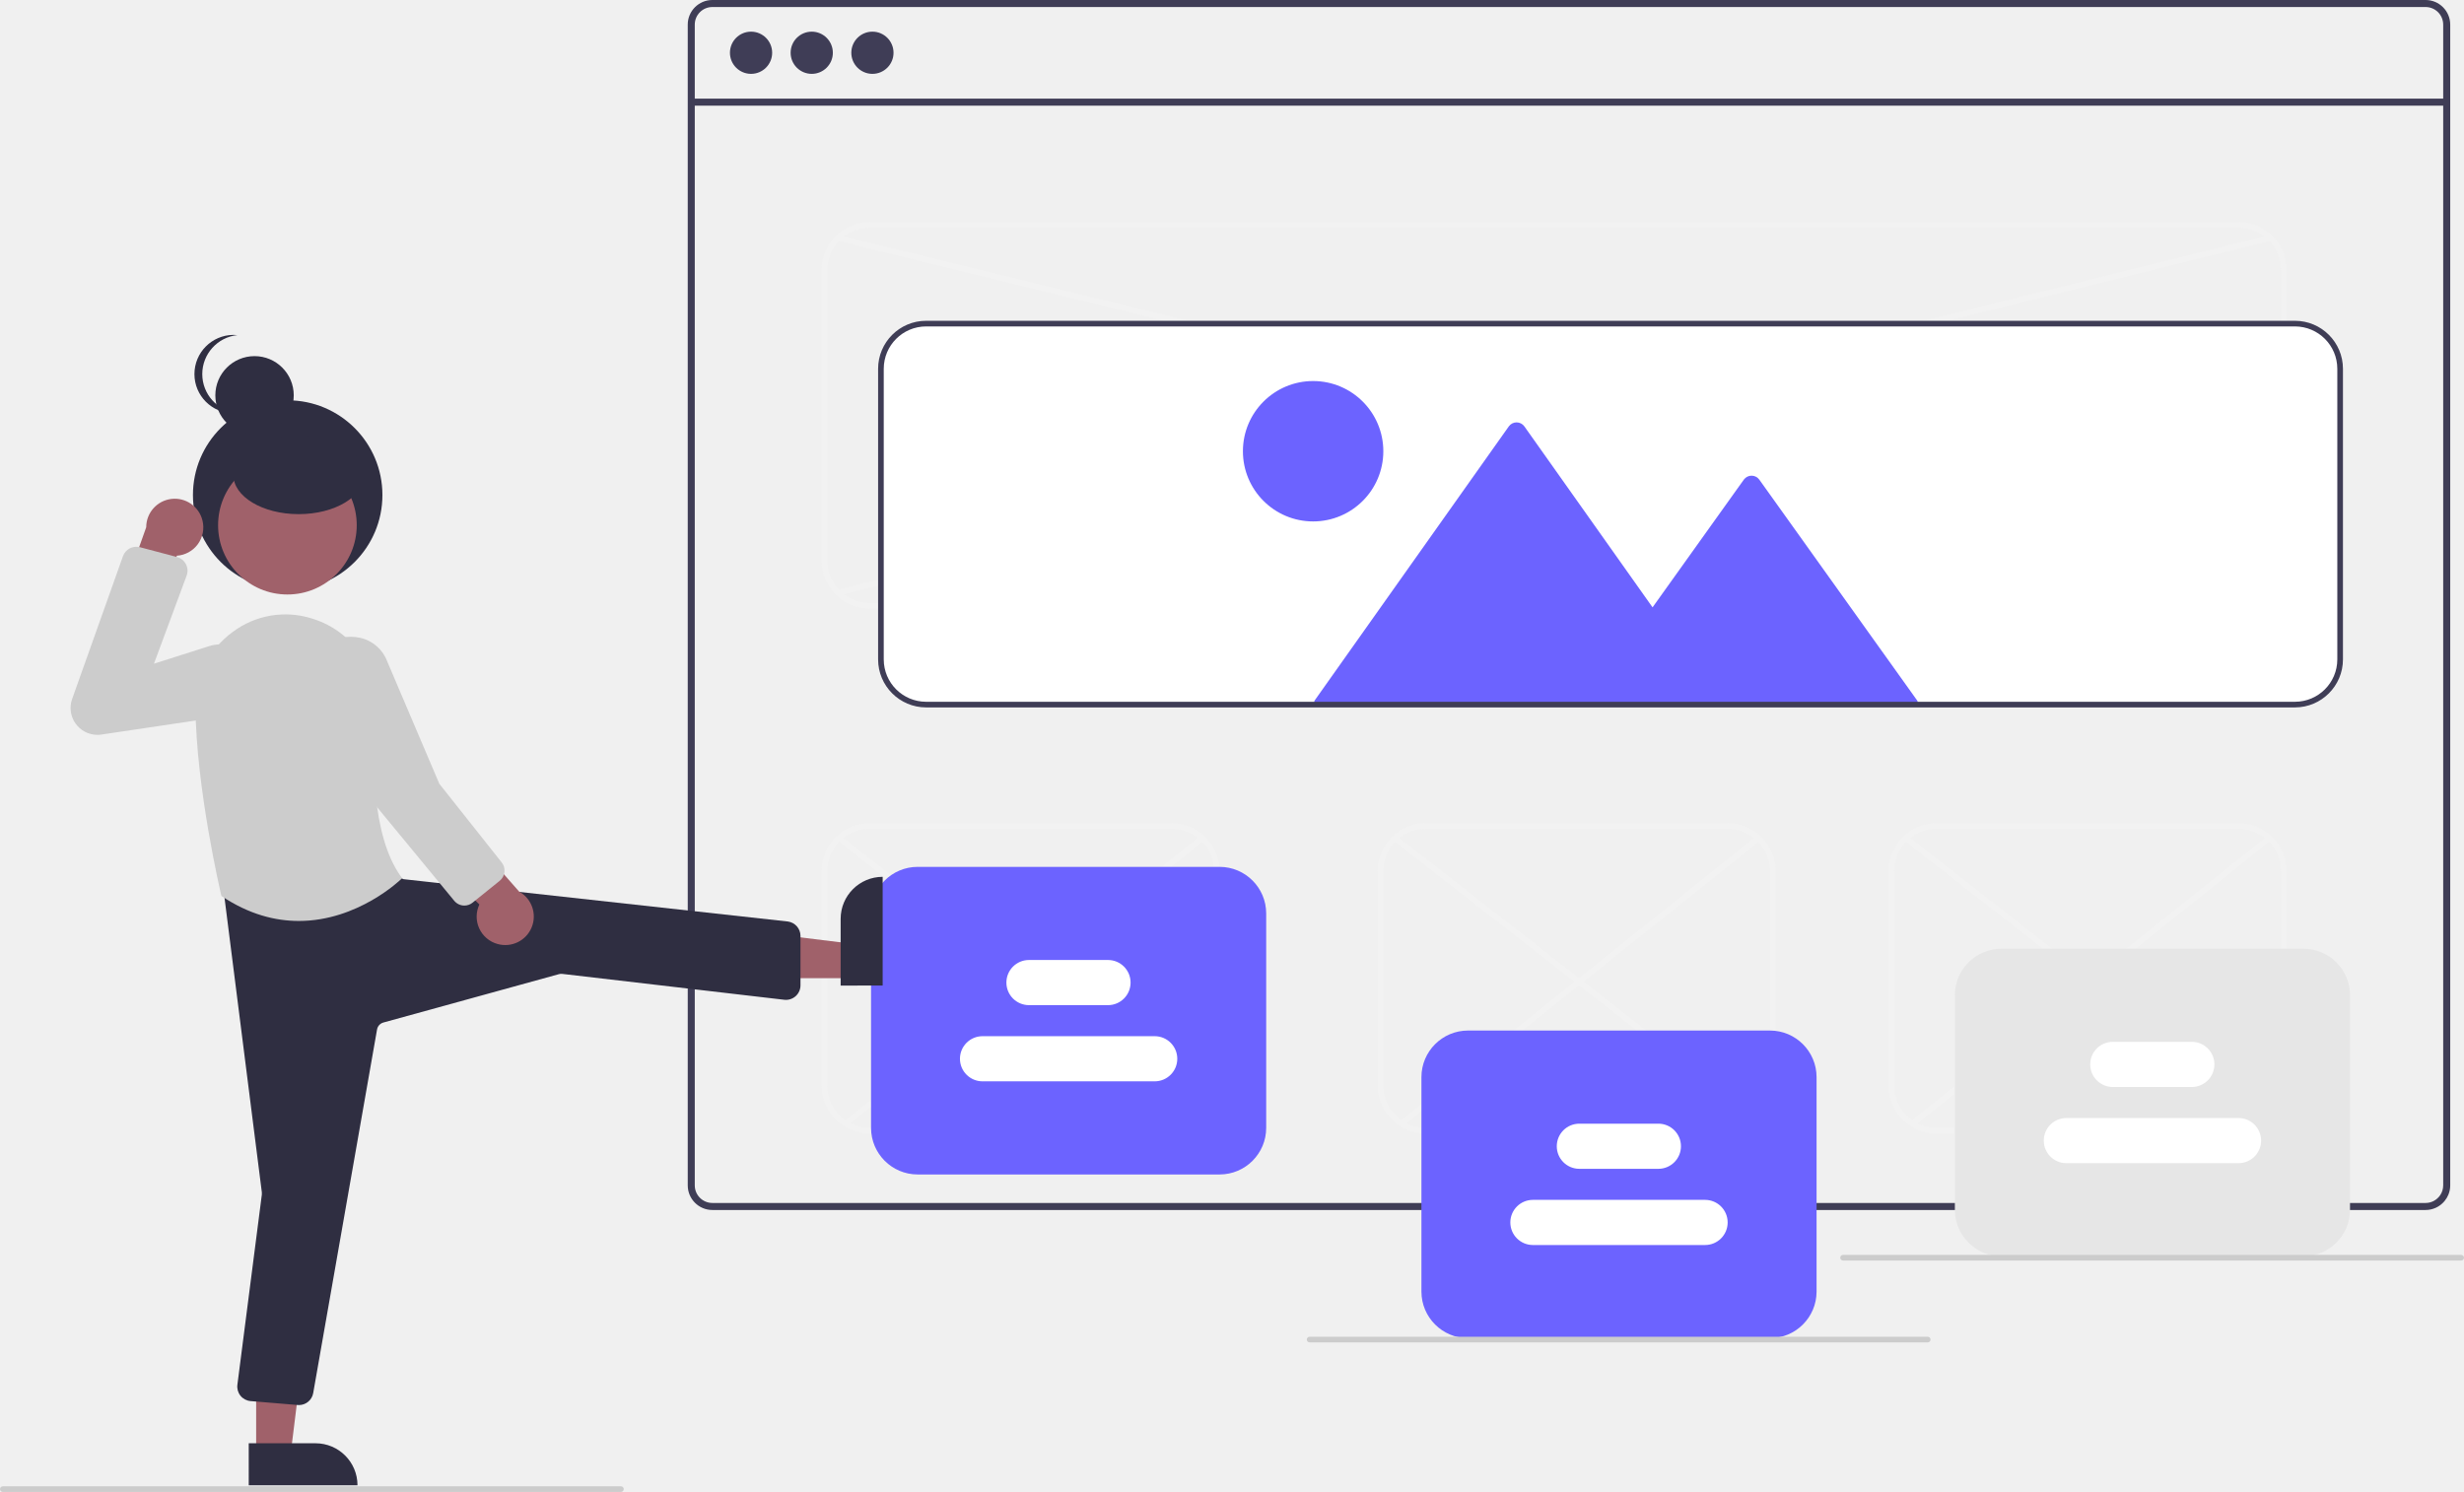
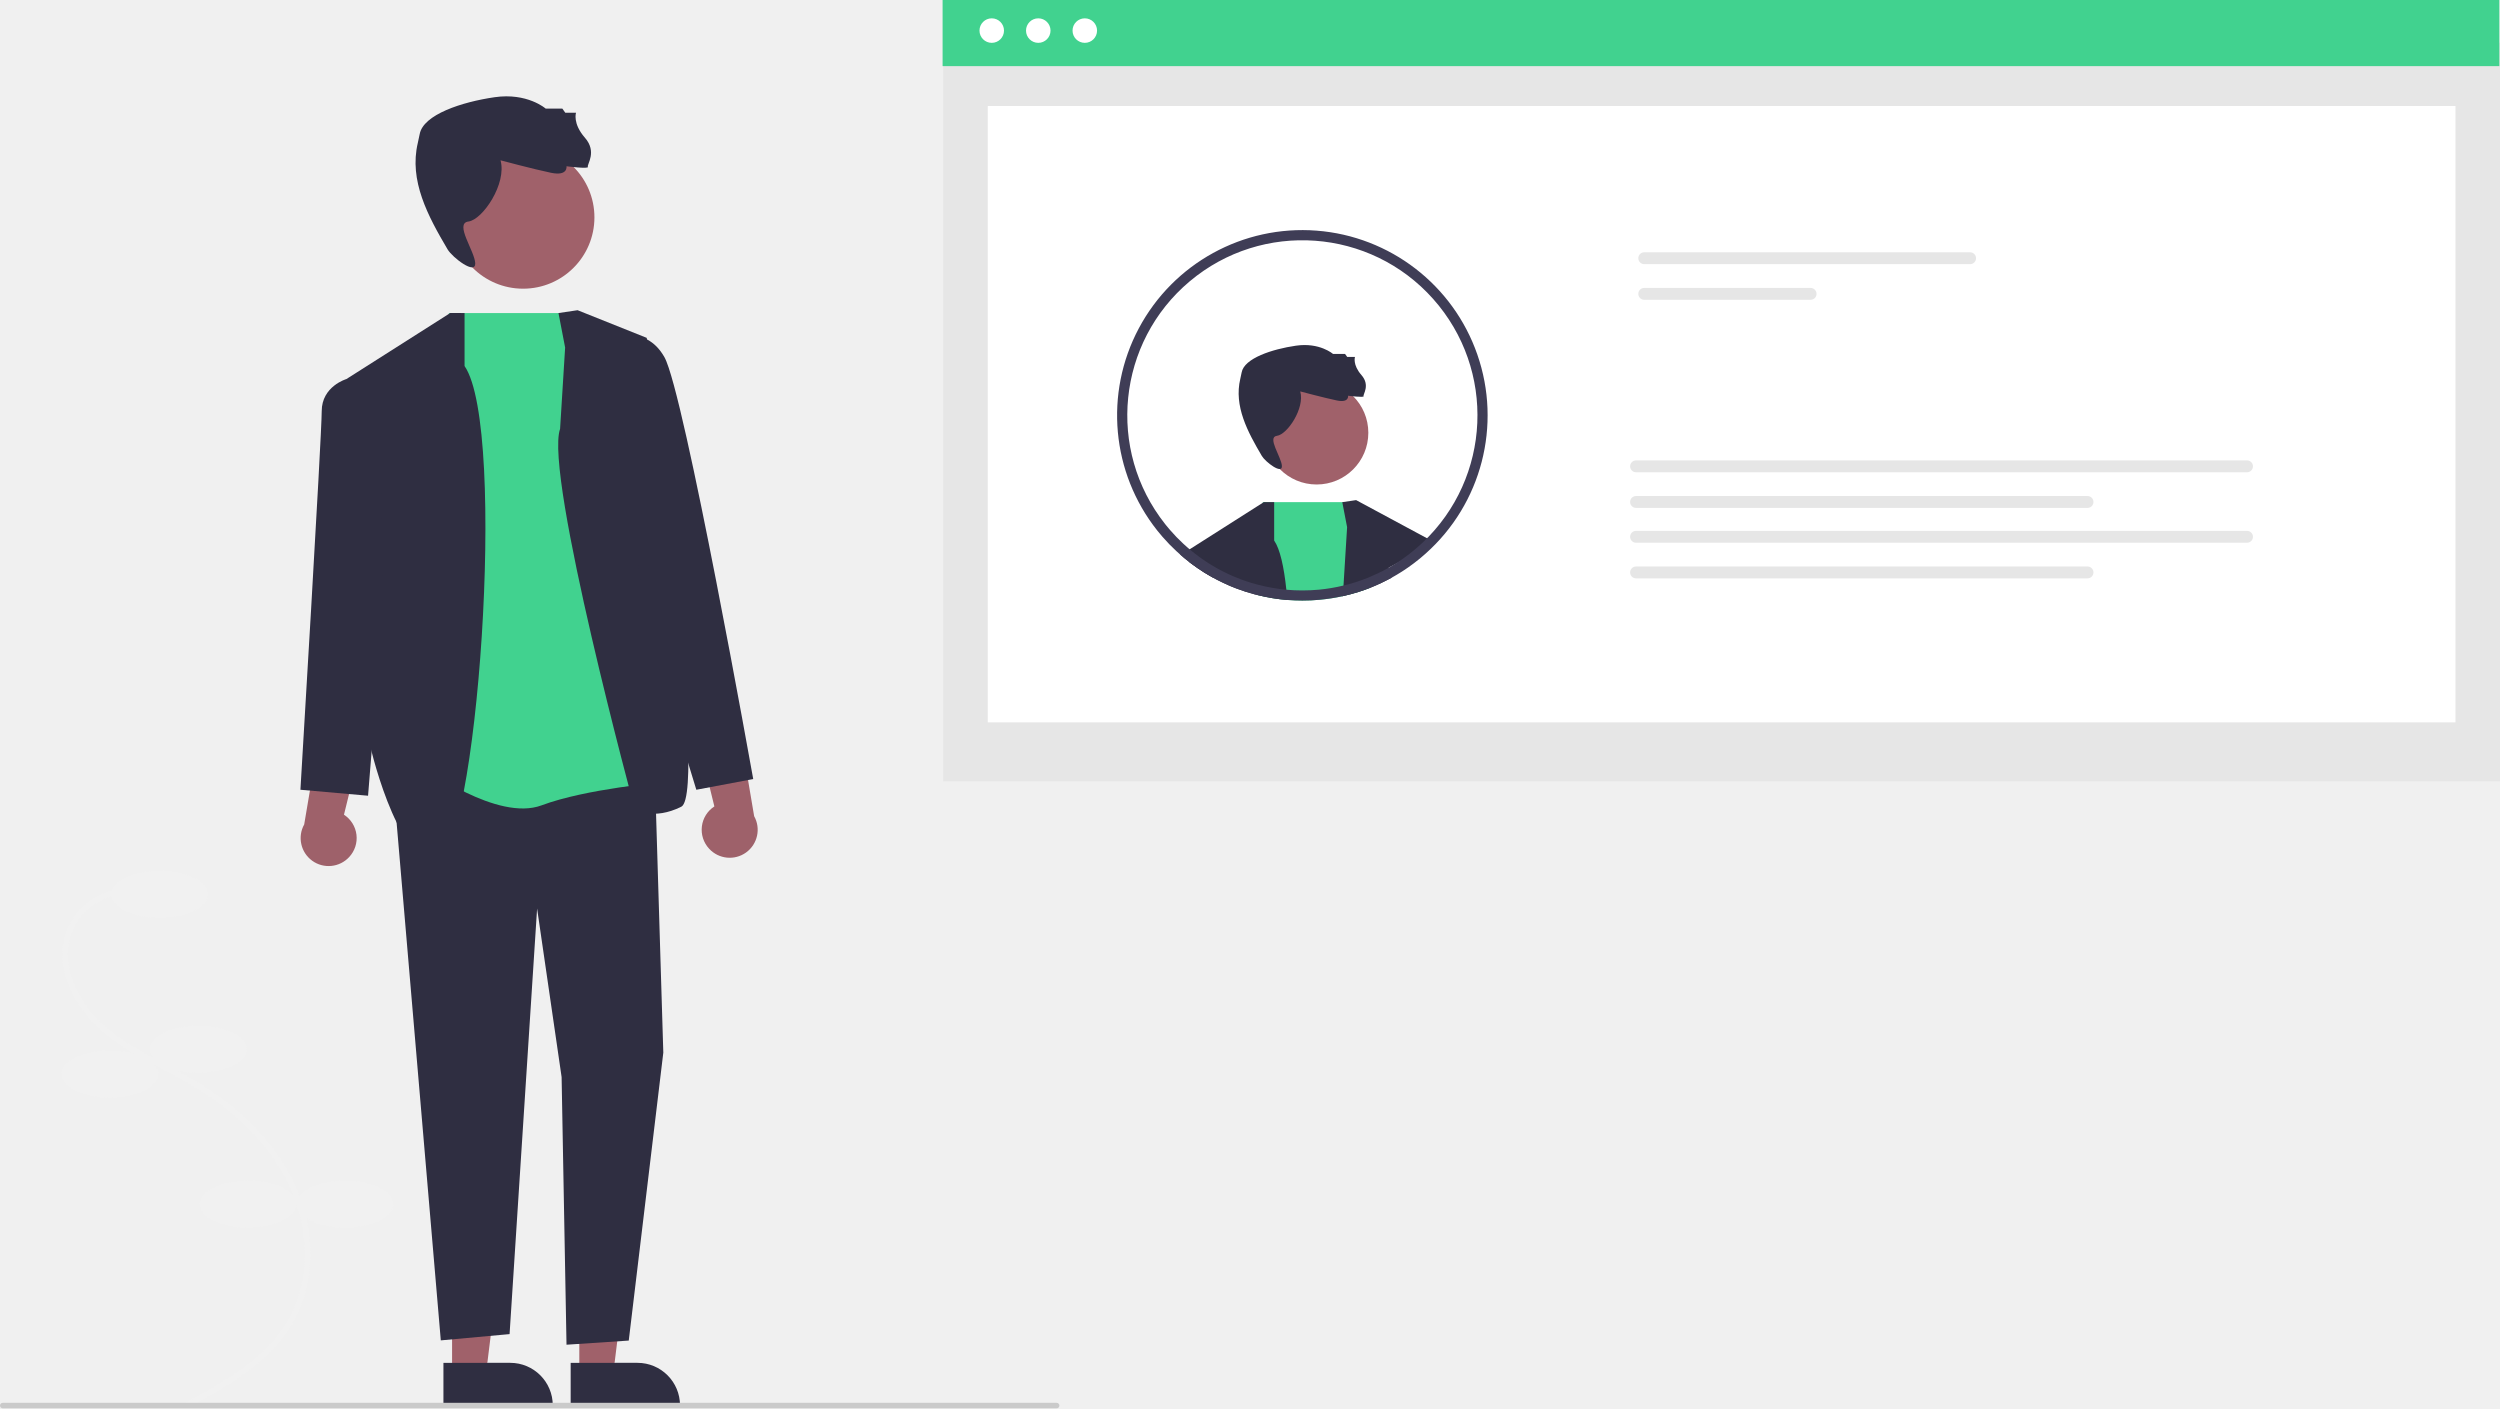
- <svg xmlns="http://www.w3.org/2000/svg" data-name="Layer 1" width="873" height="528.671" viewBox="0 0 873 528.671">
-   <path d="M1022.889,185.664h-607a8.728,8.728,0,0,0-8.72,8.72V605.704a8.728,8.728,0,0,0,8.72,8.72h607a8.712,8.712,0,0,0,6.63-3.06,2.045,2.045,0,0,0,.19-.24,8.167,8.167,0,0,0,1.25-2.11,8.507,8.507,0,0,0,.66-3.31V194.384A8.73,8.73,0,0,0,1022.889,185.664Zm6.24,420.04a6.175,6.175,0,0,1-1.03,3.42,6.446,6.446,0,0,1-2.36,2.12,6.184,6.184,0,0,1-2.85.69h-607a6.238,6.238,0,0,1-6.23-6.23V194.384a6.238,6.238,0,0,1,6.23-6.23h607a6.239,6.239,0,0,1,6.24,6.23Z" transform="translate(-163.5 -185.6643)" fill="#3f3d56" />
-   <rect x="244.911" y="34.949" width="621.957" height="2.493" fill="#3f3d56" />
-   <circle cx="266.1" cy="18.696" r="7.478" fill="#3f3d56" />
-   <circle cx="287.601" cy="18.696" r="7.478" fill="#3f3d56" />
-   <circle cx="309.101" cy="18.696" r="7.478" fill="#3f3d56" />
-   <path d="M956.614,401.336h-485a17.019,17.019,0,0,1-17-17v-103a17.019,17.019,0,0,1,17-17h485a17.019,17.019,0,0,1,17,17v103A17.019,17.019,0,0,1,956.614,401.336Zm-485-135a15.017,15.017,0,0,0-15,15v103a15.017,15.017,0,0,0,15,15h485a15.017,15.017,0,0,0,15-15v-103a15.017,15.017,0,0,0-15-15Z" transform="translate(-163.5 -185.6643)" fill="#f2f2f2" />
-   <path d="M578.614,587.336h-107a17.019,17.019,0,0,1-17-17v-76a17.019,17.019,0,0,1,17-17h107a17.019,17.019,0,0,1,17,17v76A17.019,17.019,0,0,1,578.614,587.336Zm-107-108a15.017,15.017,0,0,0-15,15v76a15.017,15.017,0,0,0,15,15h107a15.017,15.017,0,0,0,15-15v-76a15.017,15.017,0,0,0-15-15Z" transform="translate(-163.5 -185.6643)" fill="#f2f2f2" />
-   <path d="M956.614,587.336h-107a17.019,17.019,0,0,1-17-17v-76a17.019,17.019,0,0,1,17-17h107a17.019,17.019,0,0,1,17,17v76A17.019,17.019,0,0,1,956.614,587.336Zm-107-108a15.017,15.017,0,0,0-15,15v76a15.017,15.017,0,0,0,15,15h107a15.017,15.017,0,0,0,15-15v-76a15.017,15.017,0,0,0-15-15Z" transform="translate(-163.5 -185.6643)" fill="#f2f2f2" />
-   <path d="M775.614,587.336h-107a17.019,17.019,0,0,1-17-17v-76a17.019,17.019,0,0,1,17-17h107a17.019,17.019,0,0,1,17,17v76A17.019,17.019,0,0,1,775.614,587.336Zm-107-108a15.017,15.017,0,0,0-15,15v76a15.017,15.017,0,0,0,15,15h107a15.017,15.017,0,0,0,15-15v-76a15.017,15.017,0,0,0-15-15Z" transform="translate(-163.5 -185.6643)" fill="#f2f2f2" />
-   <rect x="715.471" y="68.968" width="2" height="527.397" transform="translate(59.56218 763.8853) rotate(-76.25179)" fill="#f2f2f2" />
-   <rect x="452.663" y="331.836" width="522.902" height="2" transform="translate(-222.582 -4.17702) rotate(-13.91411)" fill="#f2f2f2" />
-   <path d="M976.614,435.835h-485a16.519,16.519,0,0,1-16.5-16.5v-103a16.519,16.519,0,0,1,16.5-16.5h485a16.519,16.519,0,0,1,16.5,16.5v103A16.519,16.519,0,0,1,976.614,435.835Z" transform="translate(-163.5 -185.6643)" fill="#fff" />
-   <rect x="720.783" y="451.355" width="2" height="162.548" transform="matrix(0.61507, -0.78848, 0.78848, 0.61507, -305.626, 588.4719)" fill="#f2f2f2" />
-   <rect x="642.283" y="532.238" width="161.993" height="2" transform="translate(-338.114 383.1165) rotate(-38.66636)" fill="#f2f2f2" />
-   <rect x="523.783" y="451.355" width="2" height="162.548" transform="matrix(0.61507, -0.78848, 0.78848, 0.61507, -381.4581, 433.1421)" fill="#f2f2f2" />
-   <rect x="445.283" y="532.238" width="161.993" height="2" transform="translate(-381.2969 260.034) rotate(-38.66636)" fill="#f2f2f2" />
-   <rect x="901.783" y="451.355" width="2" height="162.548" transform="matrix(0.61507, -0.78848, 0.78848, 0.61507, -235.9528, 731.186)" fill="#f2f2f2" />
-   <rect x="823.283" y="532.238" width="161.993" height="2" transform="translate(-298.4384 496.2024) rotate(-38.66636)" fill="#f2f2f2" />
-   <path d="M790.614,659.836h-107a16.519,16.519,0,0,1-16.5-16.5v-76a16.519,16.519,0,0,1,16.5-16.5h107a16.519,16.519,0,0,1,16.5,16.5v76A16.519,16.519,0,0,1,790.614,659.836Z" transform="translate(-163.5 -185.6643)" fill="#6c63ff" />
-   <path d="M846.5,661.336h-219a1,1,0,0,1,0-2h219a1,1,0,0,1,0,2Z" transform="translate(-163.5 -185.6643)" fill="#ccc" />
-   <path d="M383.5,714.336h-219a1,1,0,0,1,0-2h219a1,1,0,0,1,0,2Z" transform="translate(-163.5 -185.6643)" fill="#ccc" />
-   <path d="M751.067,599.836h-28a8,8,0,0,1,0-16h28a8,8,0,0,1,0,16Z" transform="translate(-163.5 -185.6643)" fill="#fff" />
-   <path d="M767.614,626.836h-61a8,8,0,0,1,0-16h61a8,8,0,0,1,0,16Z" transform="translate(-163.5 -185.6643)" fill="#fff" />
-   <path d="M595.614,601.836h-107a16.519,16.519,0,0,1-16.5-16.5v-76a16.519,16.519,0,0,1,16.5-16.5h107a16.519,16.519,0,0,1,16.5,16.5v76A16.519,16.519,0,0,1,595.614,601.836Z" transform="translate(-163.5 -185.6643)" fill="#6c63ff" />
-   <path d="M556.067,541.836h-28a8,8,0,0,1,0-16h28a8,8,0,0,1,0,16Z" transform="translate(-163.5 -185.6643)" fill="#fff" />
-   <path d="M572.614,568.836h-61a8,8,0,1,1,0-16h61a8,8,0,0,1,0,16Z" transform="translate(-163.5 -185.6643)" fill="#fff" />
-   <path d="M979.614,630.836h-107a16.519,16.519,0,0,1-16.5-16.5v-76a16.519,16.519,0,0,1,16.5-16.5h107a16.519,16.519,0,0,1,16.5,16.5v76A16.519,16.519,0,0,1,979.614,630.836Z" transform="translate(-163.5 -185.6643)" fill="#e6e6e6" />
-   <path d="M940.067,570.836h-28a8,8,0,0,1,0-16h28a8,8,0,0,1,0,16Z" transform="translate(-163.5 -185.6643)" fill="#fff" />
-   <path d="M956.614,597.836h-61a8,8,0,0,1,0-16h61a8,8,0,0,1,0,16Z" transform="translate(-163.5 -185.6643)" fill="#fff" />
-   <polygon points="301.345 346.608 301.345 334.348 254.057 328.515 254.058 346.61 301.345 346.608" fill="#a0616a" />
-   <path d="M449.52,508.19h38.531a0,0,0,0,1,0,0v14.887a0,0,0,0,1,0,0H464.407a14.887,14.887,0,0,1-14.887-14.887v0A0,0,0,0,1,449.52,508.19Z" transform="translate(820.8972 -138.8395) rotate(89.99738)" fill="#2f2e41" />
-   <polygon points="90.755 514.923 103.015 514.922 108.847 467.634 90.753 467.635 90.755 514.923" fill="#a0616a" />
-   <path d="M251.628,697.083h38.531a0,0,0,0,1,0,0v14.887a0,0,0,0,1,0,0H266.515a14.887,14.887,0,0,1-14.887-14.887v0a0,0,0,0,1,0,0Z" transform="translate(378.3196 1223.377) rotate(179.9974)" fill="#2f2e41" />
-   <path d="M269.417,683.547c-.146,0-.293-.007-.441-.02L252.278,682.136a5.139,5.139,0,0,1-4.673-5.778l8.666-67.398a3.126,3.126,0,0,0,0-.789L242.506,499.541a5.141,5.141,0,0,1,5.028-5.786l48.693-.69a5.961,5.961,0,0,1,.742.043l.133.037,9.366,4.054,136.162,14.996a5.16,5.16,0,0,1,4.484,5.1v17.531a5.143,5.143,0,0,1-5.735,5.107l-78.662-9.169a3.043,3.043,0,0,0-1.187.091l-62.205,17.144a3.12,3.12,0,0,0-2.237,2.46L274.469,679.295A5.126,5.126,0,0,1,269.417,683.547Z" transform="translate(-163.5 -185.6643)" fill="#2f2e41" />
-   <circle cx="101.927" cy="175.413" r="33.566" fill="#2f2e41" />
-   <circle cx="90.185" cy="140.084" r="13.89" fill="#2f2e41" />
-   <path d="M235.165,318.225a13.891,13.891,0,0,1,12.443-13.814,14.042,14.042,0,0,0-1.447-.075,13.89,13.89,0,0,0,0,27.779,14.042,14.042,0,0,0,1.447-.075A13.891,13.891,0,0,1,235.165,318.225Z" transform="translate(-163.5 -185.6643)" fill="#2f2e41" />
-   <path d="M269.381,512.006c-8.338,0-17.613-2.309-27.269-8.746l-.164-.109-.045-.19c-.09-.377-8.973-37.978-9.148-67.1a32.068,32.068,0,0,1,13.199-26.269,31.129,31.129,0,0,1,28.152-4.733h0q.938.297,1.88.638a31.98,31.98,0,0,1,20.669,32.774c-1.267,15.388-1.774,43.413,9.055,58.22l.253.347-.304.303C305.451,497.347,290.39,512.006,269.381,512.006Z" transform="translate(-163.5 -185.6643)" fill="#ccc" />
-   <circle cx="101.831" cy="186.097" r="24.561" fill="#a0616a" />
-   <path d="M235.246,370.14a10.056,10.056,0,0,1-9.103,12.445l-9.477,34.455-12.236-13.968L215.305,372.495A10.11,10.11,0,0,1,235.246,370.14Z" transform="translate(-163.5 -185.6643)" fill="#a0616a" />
-   <path d="M197.992,446.061a9.519,9.519,0,0,1-8.933-12.709l18.016-50.621a5.042,5.042,0,0,1,6.005-3.165l13.129,3.476a5.013,5.013,0,0,1,3.417,6.59l-11.579,31.21,19.64-6.247a12.771,12.771,0,1,1,5.753,24.803l-44.016,6.557A9.625,9.625,0,0,1,197.992,446.061Z" transform="translate(-163.5 -185.6643)" fill="#ccc" />
-   <ellipse cx="105.831" cy="168.296" rx="23.149" ry="13.89" fill="#2f2e41" />
-   <path d="M339.798,520.171a10.056,10.056,0,0,1-6.449-14.006l-25.501-25.033,18.155-3.901,21.433,24.37a10.11,10.11,0,0,1-7.638,18.57Z" transform="translate(-163.5 -185.6643)" fill="#a0616a" />
-   <path d="M328.027,506.551a4.622,4.622,0,0,1-3.576-1.677l-27.838-33.774-21.789-41.845a13.84,13.84,0,0,1,2.067-12.538,13.289,13.289,0,0,1,11.026-5.41,17.426,17.426,0,0,1,3.214.368,13.311,13.311,0,0,1,9.561,8.353l18.458,43.363,22.121,27.904a4.639,4.639,0,0,1-.721,6.475l-9.626,7.763A4.6,4.6,0,0,1,328.027,506.551Z" transform="translate(-163.5 -185.6643)" fill="#ccc" />
-   <path d="M1035.5,632.336h-219a1,1,0,0,1,0-2h219a1,1,0,0,1,0,2Z" transform="translate(-163.5 -185.6643)" fill="#ccc" />
-   <path d="M842.884,434.071v1.265H629.184v-1.323l1.15-1.627,67.75-95.647a3.385,3.385,0,0,1,5.49,0l45.43,64.137L781.344,355.62a3.385,3.385,0,0,1,5.48,0l54.91,76.833Z" transform="translate(-163.5 -185.6643)" fill="#6c63ff" />
-   <circle cx="465.241" cy="159.895" r="24.873" fill="#6c63ff" />
-   <path d="M976.614,436.336h-485a17.019,17.019,0,0,1-17-17v-103a17.019,17.019,0,0,1,17-17h485a17.019,17.019,0,0,1,17,17v103A17.019,17.019,0,0,1,976.614,436.336Zm-485-135a15.017,15.017,0,0,0-15,15v103a15.017,15.017,0,0,0,15,15h485a15.017,15.017,0,0,0,15-15v-103a15.017,15.017,0,0,0-15-15Z" transform="translate(-163.5 -185.6643)" fill="#3f3d56" />
+ <svg xmlns="http://www.w3.org/2000/svg" data-name="Layer 1" width="903.807" height="509.145" viewBox="0 0 903.807 509.145">
+   <path d="M216.096,704.318l-.951-1.759c12.753-6.897,28.626-15.481,36.916-29.567,8.172-13.886,8.356-32.743.479-49.211-6.704-14.016-19.018-26.572-35.611-36.313-3.273-1.921-6.709-3.742-10.031-5.503-8.031-4.256-16.336-8.658-23.184-14.903-9.432-8.601-16.568-23.035-11.249-35.891a23.856,23.856,0,0,1,20.677-14.467l.113,1.997a21.861,21.861,0,0,0-18.948,13.248c-4.943,11.947,1.839,25.505,10.754,33.636,6.661,6.074,14.852,10.415,22.773,14.613,3.342,1.771,6.797,3.603,10.108,5.546,16.938,9.943,29.526,22.798,36.403,37.174,8.16,17.061,7.946,36.637-.559,51.089C245.211,688.572,229.068,697.303,216.096,704.318Z" transform="translate(-148.0965 -195.4274)" fill="#f1f1f1" />
+   <ellipse cx="57.72" cy="323.317" rx="17.5" ry="8.5" fill="#f1f1f1" />
+   <ellipse cx="71.72" cy="379.317" rx="17.5" ry="8.5" fill="#f1f1f1" />
+   <ellipse cx="39.72" cy="388.317" rx="17.5" ry="8.5" fill="#f1f1f1" />
+   <ellipse cx="89.72" cy="435.317" rx="17.5" ry="8.5" fill="#f1f1f1" />
+   <ellipse cx="124.72" cy="435.317" rx="17.5" ry="8.5" fill="#f1f1f1" />
+   <rect id="bc1144e2-c94b-4f66-aa77-0b454dfd4174" data-name="Rectangle 62" x="341.011" y="15.429" width="562.796" height="267.056" fill="#e6e6e6" />
+   <rect id="ad6bb9d5-2e55-4525-b077-6ac2d5f26b45" data-name="Rectangle 75" x="357.104" y="38.33" width="530.61" height="222.814" fill="#fff" />
+   <rect id="a1fdfaec-ef9f-458a-9330-7bb8c38fec43" data-name="Rectangle 80" x="340.771" width="562.796" height="23.909" fill="#41d28f" />
+   <circle id="ac9f2818-2064-46b1-8104-b7d94390836e" data-name="Ellipse 90" cx="358.539" cy="11.059" r="4.431" fill="#fff" />
+   <circle id="bd067119-2054-4d5f-9303-2e8fa40cc410" data-name="Ellipse 91" cx="375.359" cy="11.059" r="4.431" fill="#fff" />
+   <circle id="ee5e9ca0-6fca-449b-8f84-cf683813bd65" data-name="Ellipse 92" cx="392.18" cy="11.059" r="4.431" fill="#fff" />
+   <path id="acae6c4c-8028-4596-98db-d9926d2ed09f-279" data-name="Path 142" d="M742.529,286.635a2.147,2.147,0,0,0,0,4.294H860.333a2.147,2.147,0,0,0,0-4.294Z" transform="translate(-148.0965 -195.4274)" fill="#e6e6e6" />
+   <path id="a061bcdc-636b-4d12-a036-d7339f47b36a-280" data-name="Path 143" d="M742.529,299.518a2.147,2.147,0,0,0,0,4.294H802.67a2.147,2.147,0,0,0,0-4.294Z" transform="translate(-148.0965 -195.4274)" fill="#e6e6e6" />
+   <path id="e4e4593e-e83d-4128-8cd7-f0323b36c2f2-281" data-name="Path 142" d="M739.564,361.871a2.147,2.147,0,0,0,0,4.294H960.447a2.147,2.147,0,0,0,0-4.294Z" transform="translate(-148.0965 -195.4274)" fill="#e6e6e6" />
+   <path id="bf45783c-1d79-4b4f-82bb-39fc8a52f7aa-282" data-name="Path 143" d="M739.564,374.754a2.147,2.147,0,0,0,0,4.294H902.785a2.147,2.147,0,0,0,0-4.294Z" transform="translate(-148.0965 -195.4274)" fill="#e6e6e6" />
+   <path id="b544fc92-6fc6-4255-93fb-dee32d880d89-283" data-name="Path 142" d="M739.564,387.345a2.147,2.147,0,0,0,0,4.294H960.447a2.147,2.147,0,0,0,0-4.294Z" transform="translate(-148.0965 -195.4274)" fill="#e6e6e6" />
+   <path id="e14bb681-aaa1-4454-9da9-28d0809a146c-284" data-name="Path 143" d="M739.564,400.227a2.147,2.147,0,0,0,0,4.294H902.785a2.147,2.147,0,0,0,0-4.294Z" transform="translate(-148.0965 -195.4274)" fill="#e6e6e6" />
+   <circle cx="475.989" cy="156.462" r="18.694" fill="#a0616a" />
+   <path d="M618.165,336.934s8.724,2.337,13.242,3.272,4.05-1.714,4.05-1.714,5.92.779,5.608.156,2.493-3.895-.779-7.633-2.337-6.543-2.337-6.543h-2.804l-.779-1.091h-4.362s-4.823-4.229-13.391-2.983-18.701,4.54-19.636,9.681c-.127.697-.294,1.472-.488,2.29-2.343,9.891,2.635,19.146,7.799,27.903,1.269,2.152,7.407,6.844,7.25,3.625s-5.525-10.45-1.786-10.917S619.879,343.01,618.165,336.934Z" transform="translate(-148.0965 -195.4274)" fill="#2f2e41" />
+   <path d="M613.48,412.325a65.38,65.38,0,0,1-10.699-1.758l.197-3.728L604.615,377.197l.015-.227h32.931l5.168,27.293.697,3.683c-1.364.53-2.743,1.031-4.152,1.47-.016,0-.016.015-.03.015-1.955.606-3.94,1.137-5.941,1.576a68.558,68.558,0,0,1-8.062,1.243,62.045,62.045,0,0,1-6.304.303C617.117,412.552,615.284,412.477,613.48,412.325Z" transform="translate(-148.0965 -195.4274)" fill="#41d28f" />
+   <path d="M592.309,407.051c-1.364-.591-2.682-1.228-3.985-1.894l-.561-.288c-.379-.197-.773-.409-1.151-.621q-.774-.432-1.501-.864c-.47-.273-.955-.561-1.424-.849-.03-.015-.045-.03-.075-.03-1.637-1.046-3.243-2.122-4.789-3.288q-.386-.296-.773-.591l-.272-4.364.394-.243L604.615,377.197l.363-.227.03-.015,3.728.015v13.882c2.107,3.046,3.531,9.426,4.41,17.776.121,1.197.227,2.425.334,3.698a65.38,65.38,0,0,1-10.699-1.758c-.379-.076-.743-.167-1.122-.273a62.702,62.702,0,0,1-6.516-2.091c-.652-.243-1.288-.5-1.925-.758l-.061-.03C592.885,407.294,592.582,407.173,592.309,407.051Z" transform="translate(-148.0965 -195.4274)" fill="#2f2e41" />
+   <path d="M586.612,404.248q-.774-.432-1.501-.864c-.47-.273-.955-.561-1.424-.849-.03-.015-.045-.03-.075-.03-1.637-1.046-3.243-2.122-4.789-3.288q-.386-.296-.773-.591c-.121-.106-.242-.197-.379-.303-.969-.743-1.909-1.515-2.819-2.334-.045-.03-.075-.076-.121-.106a10.422,10.422,0,0,1,3.046-1.622l1.076.318,7.668,2.303.045,3.107Z" transform="translate(-148.0965 -195.4274)" fill="#2f2e41" />
+   <path d="M651.184,404.293c-.455.242-.909.485-1.364.712-.107.061-.197.106-.288.152-.607.303-1.197.606-1.803.894-.016.015-.046.015-.046.03-.03.015-.075.03-.106.045-1.364.652-2.743,1.258-4.153,1.818-1.364.53-2.743,1.031-4.152,1.47-.016,0-.016.015-.03.015-1.955.606-3.94,1.137-5.941,1.576a12.506,12.506,0,0,1,.485-3.683l.015-.212,1.304-21.095-1.743-9.047,5.001-.743L665.869,391.033s-3.031,3.031-15.473,9.487C649.296,401.091,650.911,402.99,651.184,404.293Z" transform="translate(-148.0965 -195.4274)" fill="#2f2e41" />
+   <path d="M624.907,408.612c-1.971.182-3.971.273-5.971.273-1.94,0-3.865-.076-5.789-.258.121,1.197.227,2.425.334,3.698,1.803.152,3.637.227,5.456.227a62.045,62.045,0,0,0,6.304-.303,68.558,68.558,0,0,0,8.062-1.243,12.506,12.506,0,0,1,.485-3.683l.015-.212A62.996,62.996,0,0,1,624.907,408.612Zm57.268-85.047A66.972,66.972,0,1,0,566.441,387.184c.606.758,1.228,1.515,1.864,2.243.061.061.091.106.136.152a63.821,63.821,0,0,0,4.986,5.137c.425.394.864.788,1.303,1.167.046.03.076.076.121.106.909.818,1.849,1.591,2.819,2.334.137.106.258.197.379.303q.387.296.773.591c1.546,1.167,3.152,2.243,4.789,3.288.03,0,.045.015.075.03.47.288.955.576,1.424.849q.728.432,1.501.864c.379.212.773.424,1.151.621l.561.288c1.303.667,2.622,1.303,3.985,1.894.273.121.576.242.849.364l.061.03c.636.258,1.273.515,1.925.758a62.702,62.702,0,0,0,6.516,2.091c.379.106.743.197,1.122.273a65.38,65.38,0,0,0,10.699,1.758c1.803.152,3.637.227,5.456.227a62.045,62.045,0,0,0,6.304-.303,68.558,68.558,0,0,0,8.062-1.243c2.001-.439,3.986-.97,5.941-1.576.015,0,.015-.015.03-.015,1.409-.439,2.788-.94,4.152-1.47,1.41-.561,2.789-1.167,4.153-1.818.03-.015.075-.03.106-.045,0-.015.03-.015.046-.03.606-.288,1.197-.591,1.803-.894.091-.046.181-.091.288-.152.454-.227.909-.47,1.364-.712.03-.015.045-.03.075-.045,1.197-.667,2.38-1.364,3.547-2.106.318-.197.636-.394.955-.621.47-.288.924-.606,1.364-.924.591-.409,1.182-.833,1.758-1.273a4.679,4.679,0,0,0,.545-.409c1.41-1.061,2.773-2.182,4.076-3.364a66.914,66.914,0,0,0,18.67-71.984Zm-19.807,68.074a64.792,64.792,0,0,1-5.152,4.364c-.394.303-.804.606-1.212.879-.394.303-.788.591-1.197.864-.349.243-.697.485-1.061.712-.03.03-.075.045-.106.076-.258.182-.531.349-.788.515-.804.5-1.637,1-2.455,1.47-.197.106-.379.227-.576.333-.107.061-.212.121-.334.182-.454.258-.909.485-1.364.727-.061.045-.136.061-.197.106a.112.112,0,0,0-.061.03c-.318.167-.636.318-.955.47-.273.136-.531.273-.804.394-1.106.53-2.243,1.03-3.379,1.5-1.197.485-2.409.924-3.637,1.334-.303.106-.622.227-.94.318-1.44.455-2.879.864-4.349,1.197a62.996,62.996,0,0,1-8.895,1.5c-1.971.182-3.971.273-5.971.273-1.94,0-3.865-.076-5.789-.258a62.373,62.373,0,0,1-10.169-1.788c-.121-.03-.258-.061-.379-.091a58.111,58.111,0,0,1-8.017-2.728c-.136-.061-.288-.106-.409-.167-.152-.061-.288-.106-.409-.167-.152-.061-.288-.121-.424-.182-1.137-.5-2.243-1.046-3.349-1.606l-.516-.273c-.985-.515-1.955-1.046-2.91-1.637-.333-.182-.682-.394-1.015-.606-.379-.227-.758-.47-1.122-.712q-.135-.091-.272-.182c-.849-.576-1.712-1.152-2.531-1.773-.576-.424-1.137-.833-1.697-1.273-.364-.273-.727-.561-1.076-.864-.227-.167-.454-.364-.682-.561-.303-.258-.606-.515-.909-.788-.47-.379-.909-.803-1.334-1.197a60.229,60.229,0,0,1-4.834-5.001c-.515-.576-1-1.152-1.47-1.758a3.647,3.647,0,0,1-.303-.379,63.298,63.298,0,1,1,93.048,6.744Z" transform="translate(-148.0965 -195.4274)" fill="#3f3d56" />
+   <polygon points="163.436 496.698 175.696 496.697 181.528 449.409 163.434 449.41 163.436 496.698" fill="#a0616a" />
+   <path d="M308.406,688.123l24.144-.001h.001A15.387,15.387,0,0,1,347.937,703.508v.5l-39.531.001Z" transform="translate(-148.0965 -195.4274)" fill="#2f2e41" />
+   <polygon points="209.436 496.698 221.696 496.697 227.528 449.409 209.434 449.41 209.436 496.698" fill="#a0616a" />
+   <path d="M354.406,688.123l24.144-.001h.001A15.387,15.387,0,0,1,393.937,703.508v.5l-39.531.001Z" transform="translate(-148.0965 -195.4274)" fill="#2f2e41" />
+   <path d="M274.333,505.267a10.056,10.056,0,0,0-1.883-15.304l8.518-34.705-17.492,6.233-5.407,32.001a10.11,10.11,0,0,0,16.265,11.775Z" transform="translate(-148.0965 -195.4274)" fill="#9e616a" />
+   <path d="M404.474,502.267a10.056,10.056,0,0,1,1.883-15.304L397.839,452.259l17.492,6.233,5.407,32.001a10.11,10.11,0,0,1-16.265,11.775Z" transform="translate(-148.0965 -195.4274)" fill="#9e616a" />
+   <polygon points="142.367 285.513 159.36 484.578 184.224 482.311 194.175 328.461 203.033 389.379 204.807 486.145 227.307 484.645 239.801 380.545 236.736 279.728 151.319 271.078 142.367 285.513" fill="#2f2e41" />
+   <circle cx="189.112" cy="78.582" r="25.786" fill="#a0616a" />
+   <path d="M329.043,253.381s12.033,3.223,18.265,4.513,5.587-2.364,5.587-2.364,8.165,1.074,7.736.215,3.438-5.372-1.074-10.529-3.223-9.025-3.223-9.025h-3.868l-1.074-1.504H345.374s-6.652-5.833-18.471-4.114-25.795,6.263-27.084,13.354c-.175.962-.405,2.03-.672,3.159-3.232,13.644,3.635,26.409,10.757,38.487,1.75,2.968,10.217,9.441,10,5s-7.621-14.414-2.464-15.059S331.407,261.762,329.043,253.381Z" transform="translate(-148.0965 -195.4274)" fill="#2f2e41" />
+   <path d="M310.376,308.604h45.412l32.11,169.575s-27.994,2.394-43.994,8.394-42.598-13.706-42.598-13.706Z" transform="translate(-148.0965 -195.4274)" fill="#41d28f" />
+   <path d="M316.045,327.754V308.604l-5.142-.031-37.567,23.885,8.152,130.863s9.648,43.658,24.282,43.205S331.687,350.435,316.045,327.754Z" transform="translate(-148.0965 -195.4274)" fill="#2f2e41" />
+   <path d="M285.404,336.073l-12.067-3.615s-8.933,2.615-8.933,11.615-7.697,136.868-7.697,136.868l24.451,2.161,5.246-65.029Z" transform="translate(-148.0965 -195.4274)" fill="#2f2e41" />
+   <path d="M352.404,321.073l-2.405-12.469,6.905-1.031,25,10s22.5,164.5,12.5,169.5-16.752,1.126-16.752,1.126S344.76,366.873,350.582,350.473Z" transform="translate(-148.0965 -195.4274)" fill="#2f2e41" />
+   <path d="M364.404,320.073l4.267-1.857s12.523-6.206,19.628,6.326,32.105,152.531,32.105,152.531l-20.57,3.868-15.379-50.384Z" transform="translate(-148.0965 -195.4274)" fill="#2f2e41" />
+   <path d="M530.096,704.573h-381a1,1,0,1,1,0-2h381a1,1,0,0,1,0,2Z" transform="translate(-148.0965 -195.4274)" fill="#cacaca" />
</svg>
